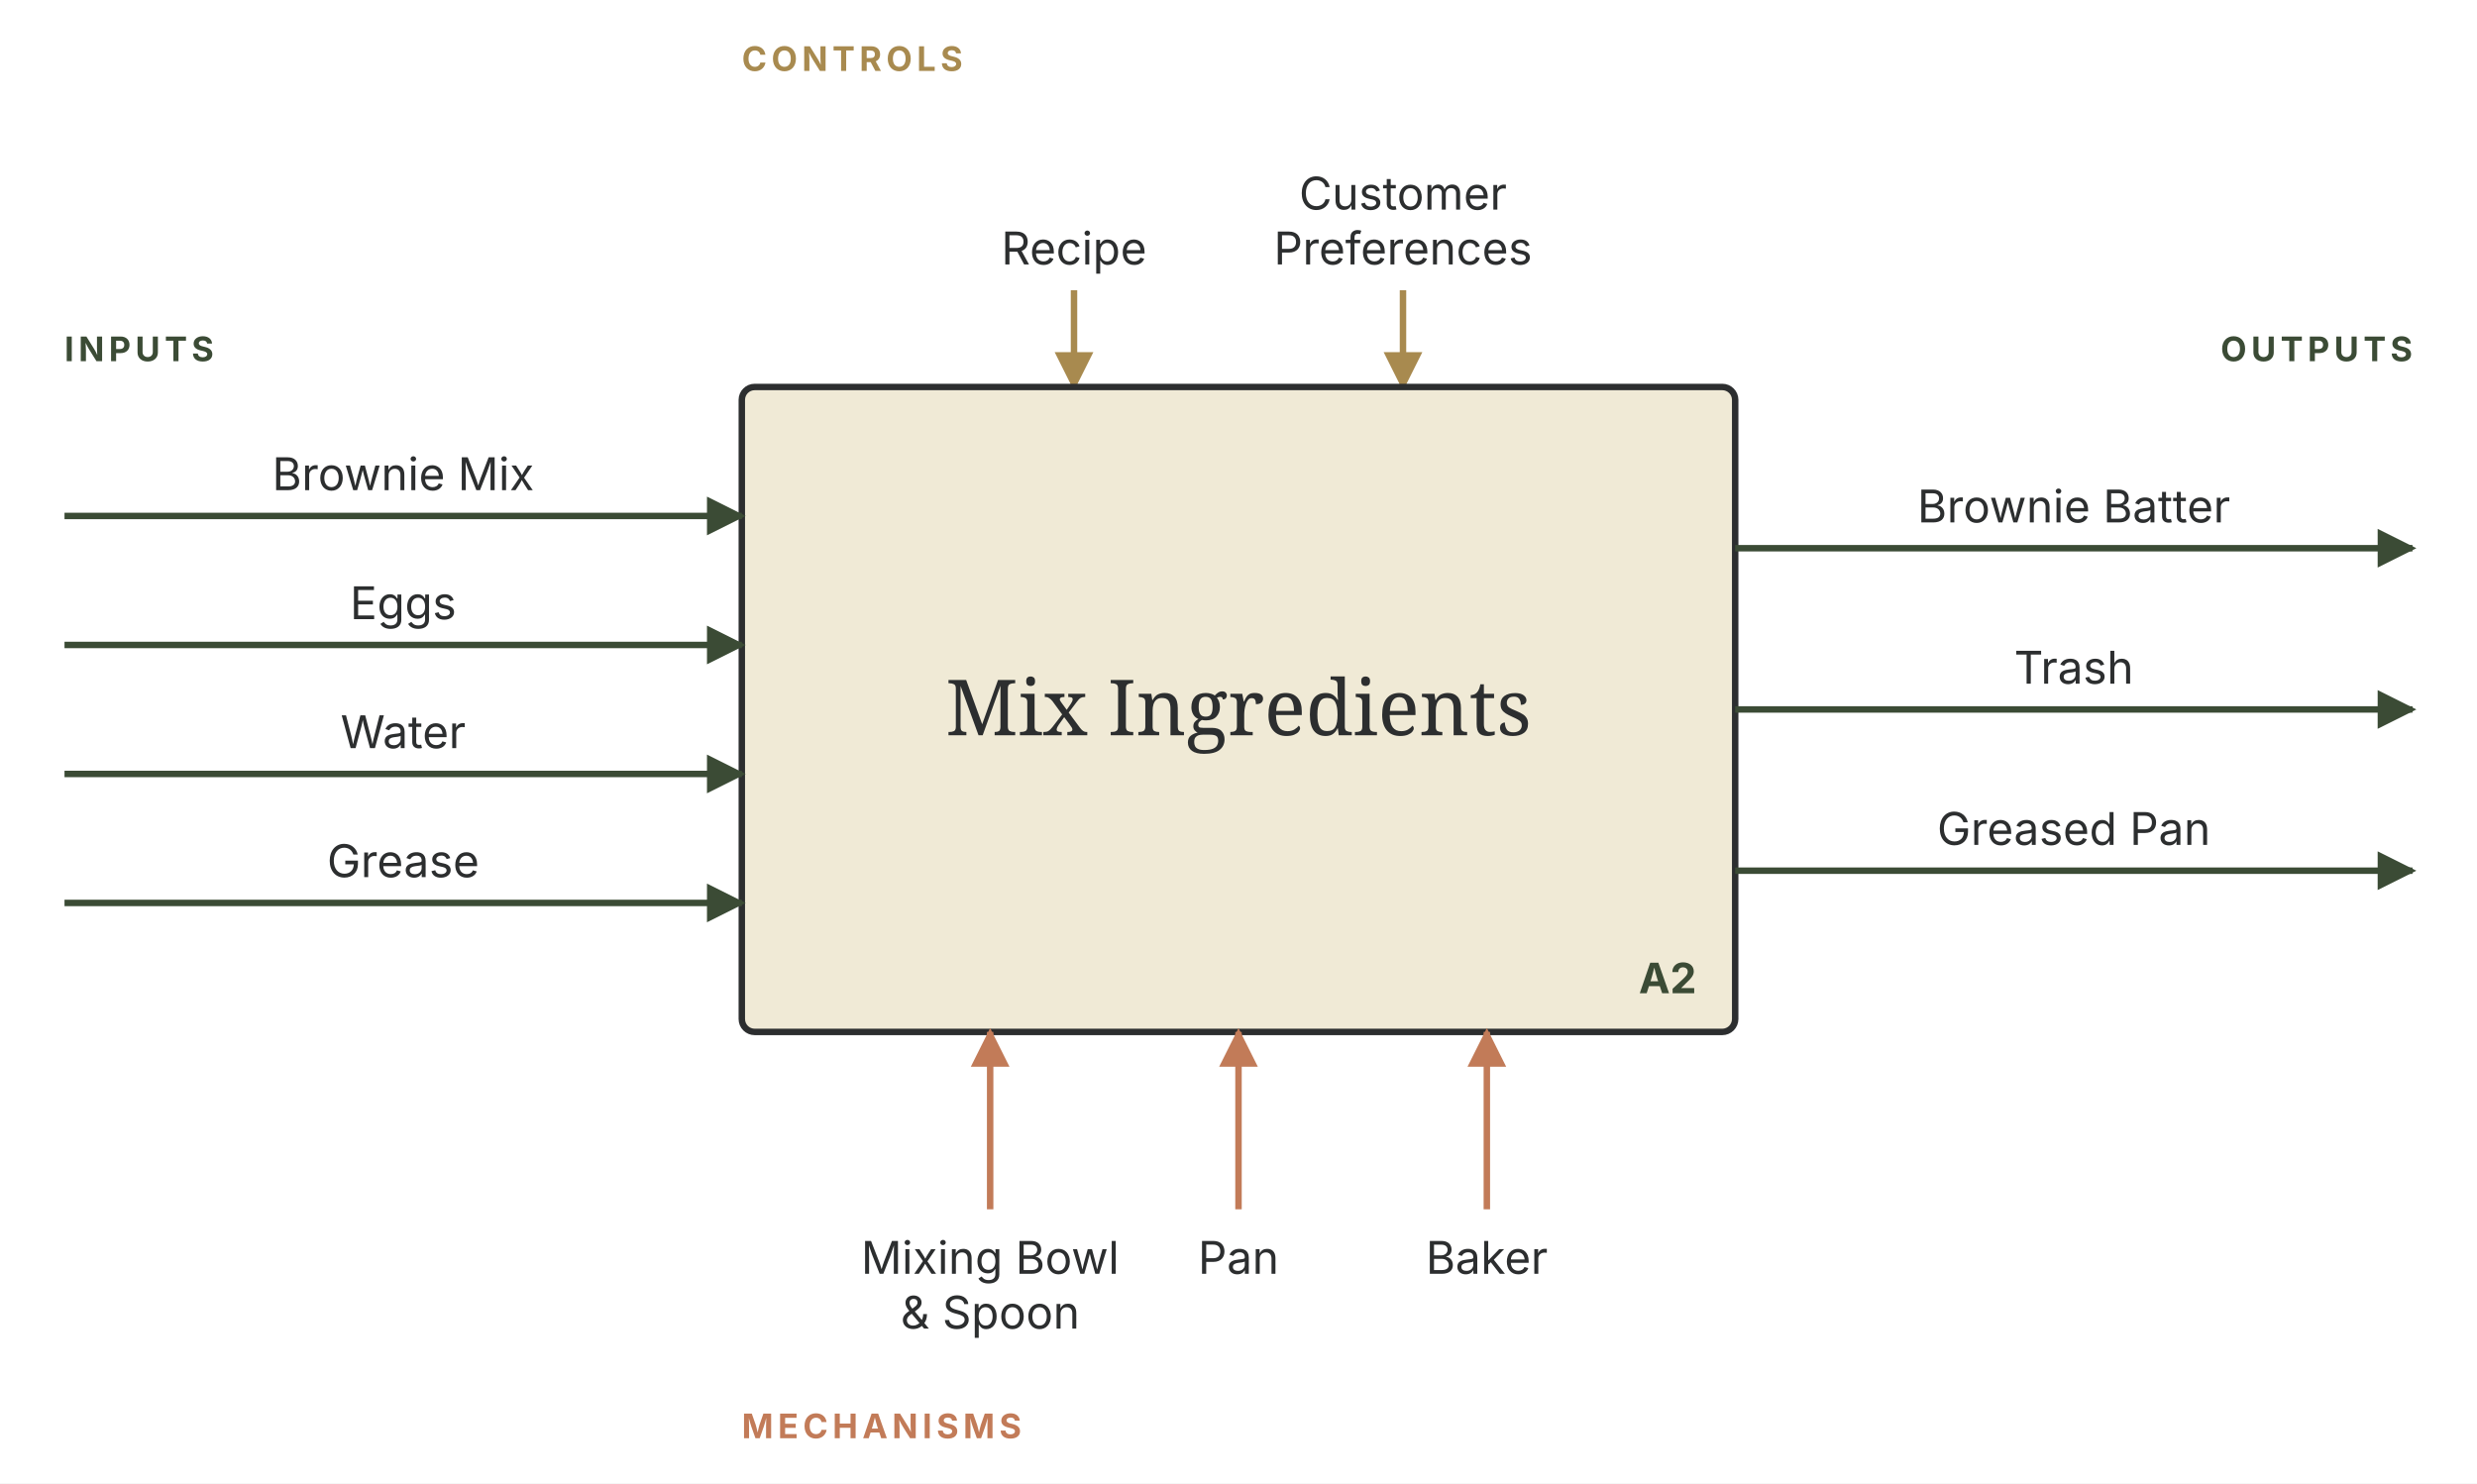
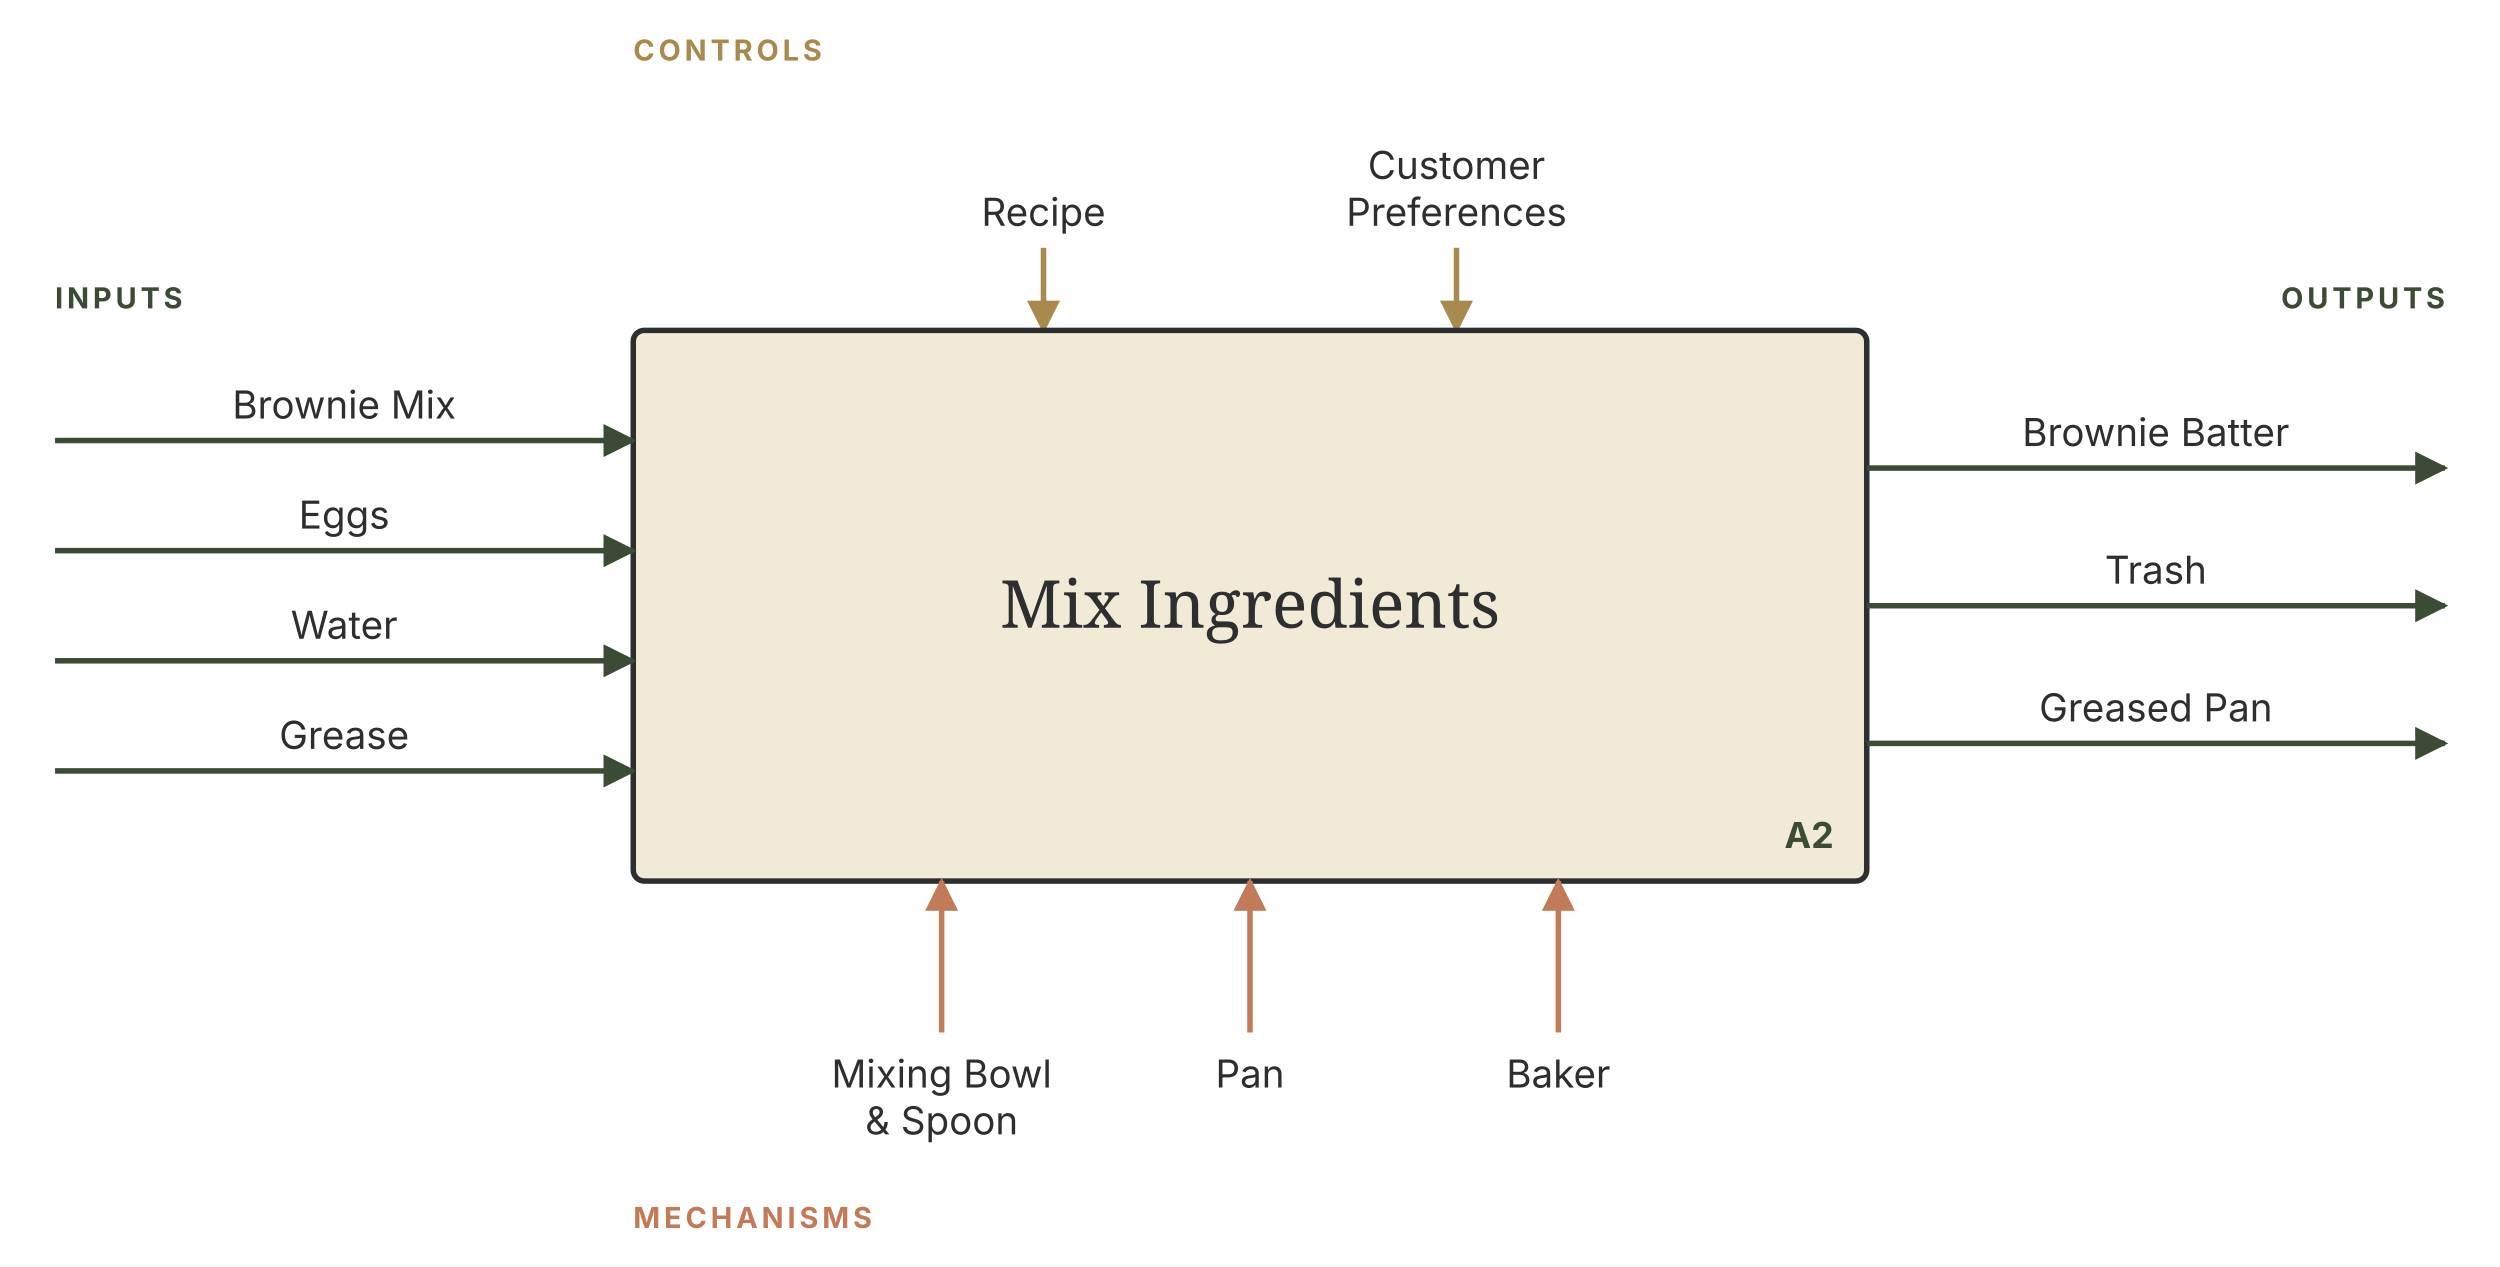
- <svg xmlns="http://www.w3.org/2000/svg" viewBox="0 0 768 460" role="img" aria-labelledby="t d">
+ <svg xmlns="http://www.w3.org/2000/svg" viewBox="0 0 908 460" role="img" aria-labelledby="t d">
  <defs>
    <marker id="aOl" viewBox="0 0 10 10" refX="9" refY="5" markerWidth="6" markerHeight="6" orient="auto-start-reverse">
      <path d="M0,0 L10,5 L0,10 z" fill="#3B4B35" />
    </marker>
    <marker id="aGo" viewBox="0 0 10 10" refX="9" refY="5" markerWidth="6" markerHeight="6" orient="auto-start-reverse">
      <path d="M0,0 L10,5 L0,10 z" fill="#A88A4F" />
    </marker>
    <marker id="aCl" viewBox="0 0 10 10" refX="9" refY="5" markerWidth="6" markerHeight="6" orient="auto-start-reverse">
      <path d="M0,0 L10,5 L0,10 z" fill="#C27B58" />
    </marker>
  </defs>
  <style>
    text { font-family: Inter, -apple-system, "Segoe UI", Roboto, sans-serif; fill: #2C2E2F; }
    .lbl { font-size: 14px; }
    .sm { font-size: 12.5px; }
    .cat { font-size: 10.5px; font-weight: 700; letter-spacing: 1.4px; }
    .name { font-family: "Instrument Serif", Georgia, serif; font-size: 24px; }
    .nm { font-family: "Instrument Serif", Georgia, serif; font-size: 19px; }
    .id { font-size: 13px; font-weight: 700; fill: #3B4B35; }
    .wt { fill: #FFFFFF; }
  </style>
-   <rect width="768" height="460" fill="#FFFFFF" />
+   <rect width="908" height="460" fill="#FFFFFF" />
  <text class="cat" x="230" y="22" style="fill:#A88A4F">CONTROLS</text>
-   <line x1="333" y1="90" x2="333" y2="120" stroke="#A88A4F" stroke-width="2" marker-end="url(#aGo)" />
-   <text class="lbl" x="333" y="82" text-anchor="middle">Recipe</text>
-   <line x1="435" y1="90" x2="435" y2="120" stroke="#A88A4F" stroke-width="2" marker-end="url(#aGo)" />
-   <text class="lbl" x="435" y="65" text-anchor="middle">Customer</text>
-   <text class="lbl" x="435" y="82" text-anchor="middle">Preferences</text>
-   <rect x="230" y="120" width="308" height="200" rx="4" fill="#F0EAD6" stroke="#2C2E2F" stroke-width="2" />
-   <text class="name" x="384" y="228" text-anchor="middle">Mix Ingredients</text>
-   <text class="id" x="526" y="308" text-anchor="end">A2</text>
+   <line x1="379" y1="90" x2="379" y2="120" stroke="#A88A4F" stroke-width="2" marker-end="url(#aGo)" />
+   <text class="lbl" x="379" y="82" text-anchor="middle">Recipe</text>
+   <line x1="529" y1="90" x2="529" y2="120" stroke="#A88A4F" stroke-width="2" marker-end="url(#aGo)" />
+   <text class="lbl" x="529" y="65" text-anchor="middle">Customer</text>
+   <text class="lbl" x="529" y="82" text-anchor="middle">Preferences</text>
+   <rect x="230" y="120" width="448" height="200" rx="4" fill="#F0EAD6" stroke="#2C2E2F" stroke-width="2" />
+   <text class="name" x="454" y="228" text-anchor="middle">Mix Ingredients</text>
+   <text class="id" x="666" y="308" text-anchor="end">A2</text>
  <text class="cat" x="20" y="112" style="fill:#3B4B35">INPUTS</text>
  <line x1="20" y1="160" x2="230" y2="160" stroke="#3B4B35" stroke-width="2" marker-end="url(#aOl)" />
  <text class="lbl" x="125" y="152" text-anchor="middle">Brownie Mix</text>
  <line x1="20" y1="200" x2="230" y2="200" stroke="#3B4B35" stroke-width="2" marker-end="url(#aOl)" />
  <text class="lbl" x="125" y="192" text-anchor="middle">Eggs</text>
  <line x1="20" y1="240" x2="230" y2="240" stroke="#3B4B35" stroke-width="2" marker-end="url(#aOl)" />
  <text class="lbl" x="125" y="232" text-anchor="middle">Water</text>
  <line x1="20" y1="280" x2="230" y2="280" stroke="#3B4B35" stroke-width="2" marker-end="url(#aOl)" />
  <text class="lbl" x="125" y="272" text-anchor="middle">Grease</text>
-   <text class="cat" x="748" y="112" text-anchor="end" style="fill:#3B4B35">OUTPUTS</text>
-   <line x1="538" y1="170" x2="748" y2="170" stroke="#3B4B35" stroke-width="2" marker-end="url(#aOl)" />
-   <text class="lbl" x="643" y="162" text-anchor="middle">Brownie Batter</text>
-   <line x1="538" y1="220" x2="748" y2="220" stroke="#3B4B35" stroke-width="2" marker-end="url(#aOl)" />
-   <text class="lbl" x="643" y="212" text-anchor="middle">Trash</text>
-   <line x1="538" y1="270" x2="748" y2="270" stroke="#3B4B35" stroke-width="2" marker-end="url(#aOl)" />
-   <text class="lbl" x="643" y="262" text-anchor="middle">Greased Pan</text>
-   <line x1="307" y1="375" x2="307" y2="320" stroke="#C27B58" stroke-width="2" marker-end="url(#aCl)" />
-   <text class="lbl" x="307" y="395" text-anchor="middle">Mixing Bowl</text>
-   <text class="lbl" x="307" y="412" text-anchor="middle">&amp; Spoon</text>
-   <line x1="384" y1="375" x2="384" y2="320" stroke="#C27B58" stroke-width="2" marker-end="url(#aCl)" />
-   <text class="lbl" x="384" y="395" text-anchor="middle">Pan</text>
-   <line x1="461" y1="375" x2="461" y2="320" stroke="#C27B58" stroke-width="2" marker-end="url(#aCl)" />
-   <text class="lbl" x="461" y="395" text-anchor="middle">Baker</text>
+   <text class="cat" x="888" y="112" text-anchor="end" style="fill:#3B4B35">OUTPUTS</text>
+   <line x1="678" y1="170" x2="888" y2="170" stroke="#3B4B35" stroke-width="2" marker-end="url(#aOl)" />
+   <text class="lbl" x="783" y="162" text-anchor="middle">Brownie Batter</text>
+   <line x1="678" y1="220" x2="888" y2="220" stroke="#3B4B35" stroke-width="2" marker-end="url(#aOl)" />
+   <text class="lbl" x="783" y="212" text-anchor="middle">Trash</text>
+   <line x1="678" y1="270" x2="888" y2="270" stroke="#3B4B35" stroke-width="2" marker-end="url(#aOl)" />
+   <text class="lbl" x="783" y="262" text-anchor="middle">Greased Pan</text>
+   <line x1="342" y1="375" x2="342" y2="320" stroke="#C27B58" stroke-width="2" marker-end="url(#aCl)" />
+   <text class="lbl" x="342" y="395" text-anchor="middle">Mixing Bowl</text>
+   <text class="lbl" x="342" y="412" text-anchor="middle">&amp; Spoon</text>
+   <line x1="454" y1="375" x2="454" y2="320" stroke="#C27B58" stroke-width="2" marker-end="url(#aCl)" />
+   <text class="lbl" x="454" y="395" text-anchor="middle">Pan</text>
+   <line x1="566" y1="375" x2="566" y2="320" stroke="#C27B58" stroke-width="2" marker-end="url(#aCl)" />
+   <text class="lbl" x="566" y="395" text-anchor="middle">Baker</text>
  <text class="cat" x="230" y="446" style="fill:#C27B58">MECHANISMS</text>
</svg>
